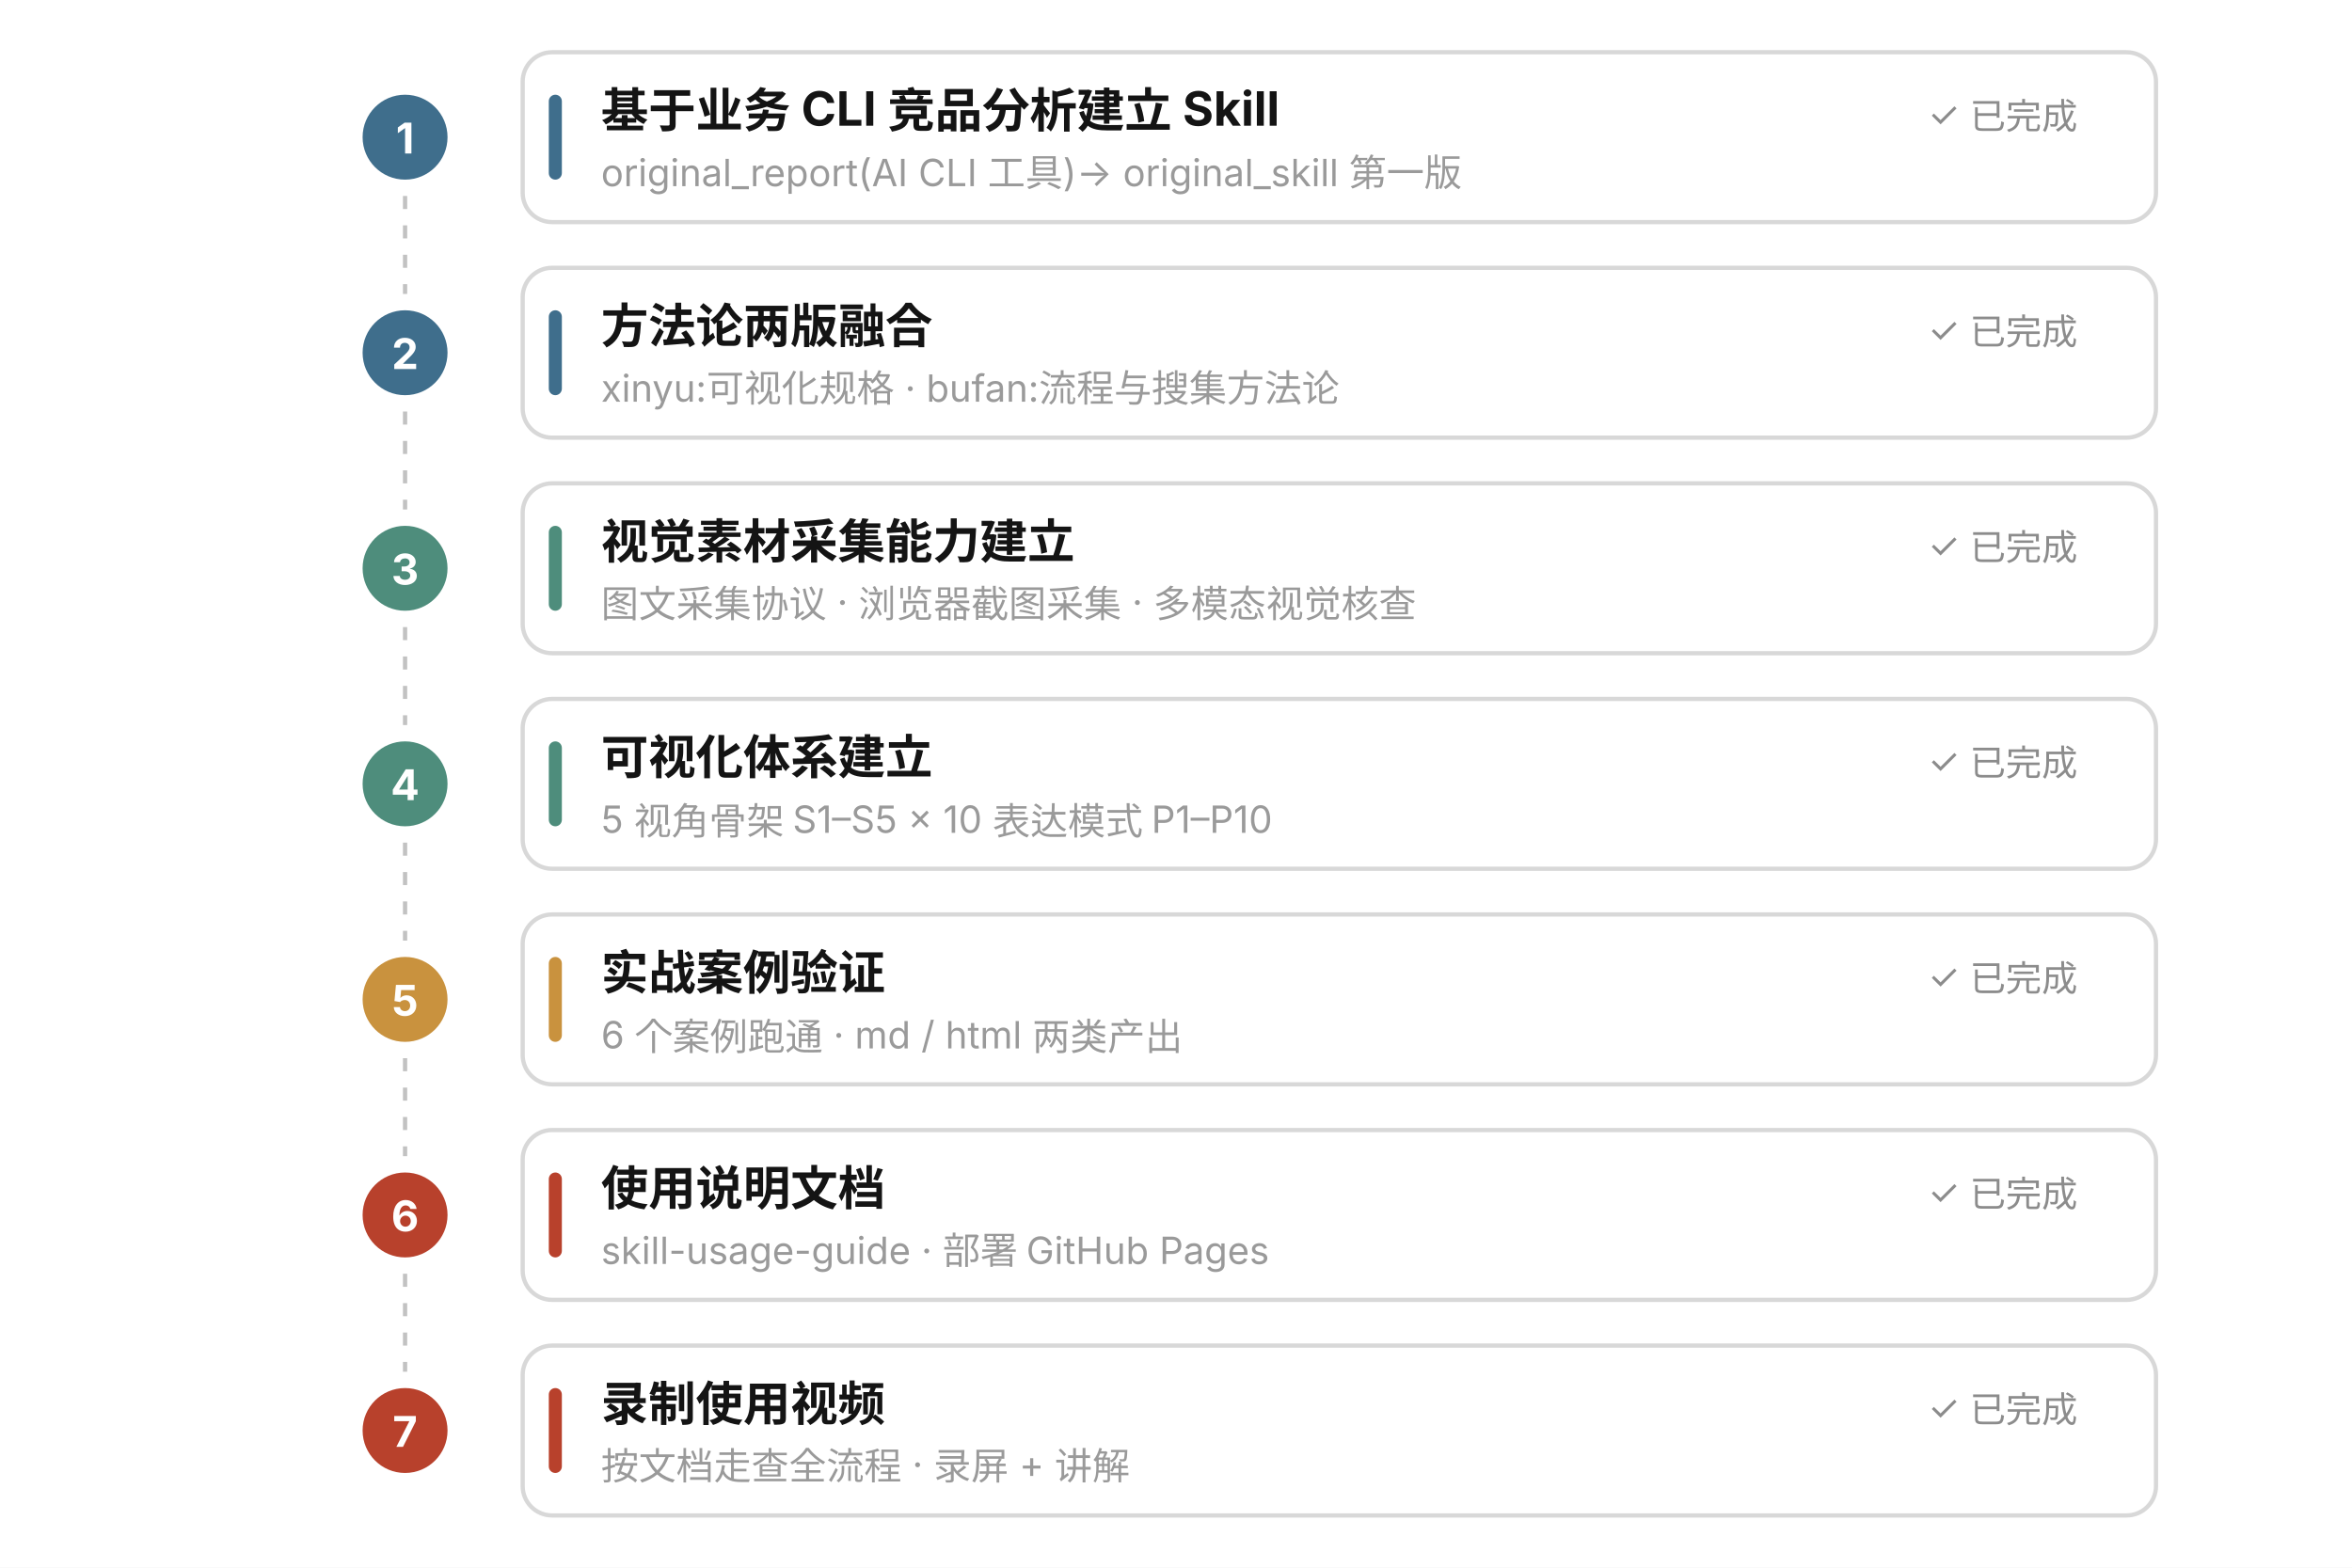
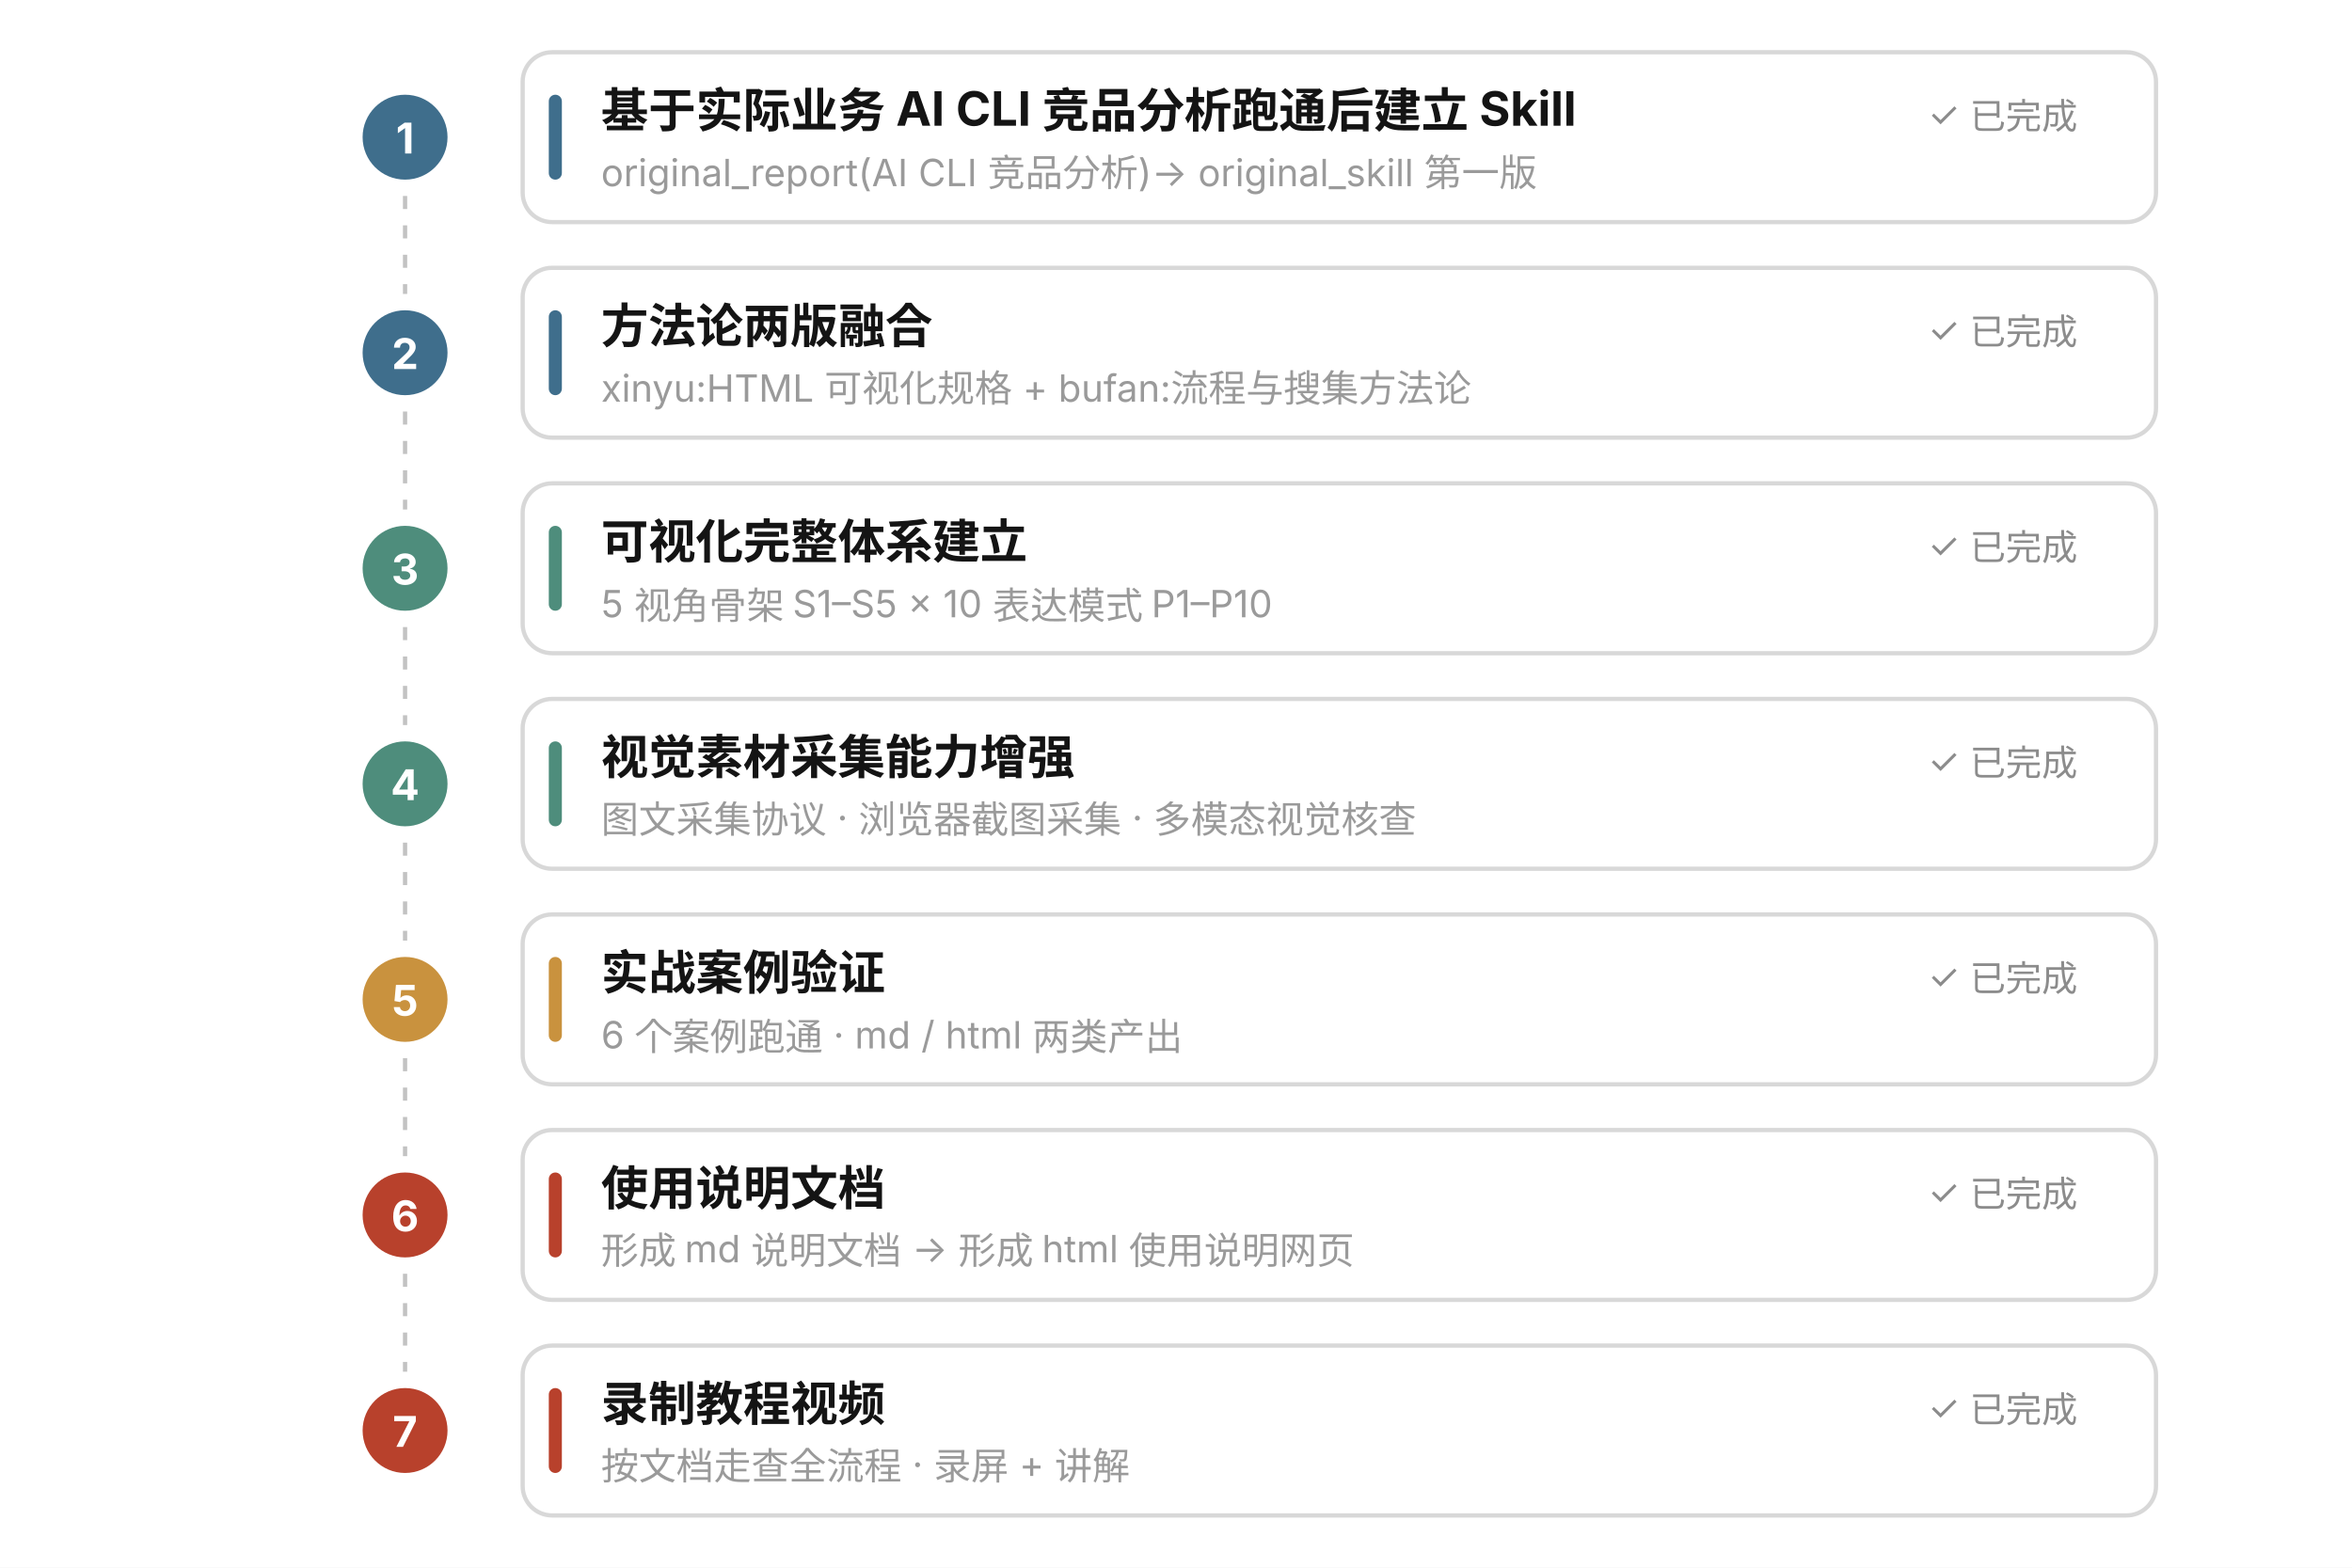
<svg xmlns="http://www.w3.org/2000/svg" width="720" height="480" viewBox="0 0 720 480" font-family="'Inter','Segoe UI','PingFang SC','Microsoft YaHei',sans-serif">
  <rect width="720" height="480" fill="#FFFFFF" />
  <g stroke="#C2C2C2" stroke-width="1.3" stroke-dasharray="4 5">
    <line x1="124" y1="60" x2="124" y2="90" />
    <line x1="124" y1="126" x2="124" y2="156" />
    <line x1="124" y1="192" x2="124" y2="222" />
    <line x1="124" y1="258" x2="124" y2="288" />
    <line x1="124" y1="324" x2="124" y2="354" />
    <line x1="124" y1="390" x2="124" y2="420" />
  </g>
  <g>
    <circle cx="124" cy="42" r="13" fill="#3F6E8C" />
    <text x="124" y="47" fill="#FFFFFF" font-size="13" font-weight="700" text-anchor="middle">1</text>
    <rect x="160" y="16" width="500" height="52" rx="9" fill="#FFFFFF" stroke="#D8D8D8" stroke-width="1.3" />
    <rect x="168" y="29" width="4" height="26" rx="2" fill="#3F6E8C" />
-     <text x="184" y="39" fill="#141414" font-size="14.5" font-weight="700">基于业务 CLI 竞品分析建立 Skill</text>
-     <text x="184" y="57" fill="#9A9A9A" font-size="11.5">original_report(AI CLI 工具)→ original_skill 第一版</text>
+     <text x="184" y="39" fill="#141414" font-size="14.5" font-weight="700">基于实际业务 AI CLI 竞品分析跑通后建立 Skill</text>
+     <text x="184" y="57" fill="#9A9A9A" font-size="11.5">original_report(AI CLI 竞品分析)→ original_skill 第一版</text>
    <text x="636" y="39" fill="#8C8C8C" font-size="11" text-anchor="end">✓ 已完成</text>
    <circle cx="124" cy="108" r="13" fill="#3F6E8C" />
    <text x="124" y="113" fill="#FFFFFF" font-size="13" font-weight="700" text-anchor="middle">2</text>
    <rect x="160" y="82" width="500" height="52" rx="9" fill="#FFFFFF" stroke="#D8D8D8" stroke-width="1.3" />
    <rect x="168" y="95" width="4" height="26" rx="2" fill="#3F6E8C" />
    <text x="184" y="105" fill="#141414" font-size="14.5" font-weight="700">方法论两版融合</text>
-     <text x="184" y="123" fill="#9A9A9A" font-size="11.5">xinyu:可视化规格 · bufan:流程与搜集方法论</text>
+     <text x="184" y="123" fill="#9A9A9A" font-size="11.5">xinyu:HTML 可视化规格 + bufan:流程与搜集方法论</text>
    <text x="636" y="105" fill="#8C8C8C" font-size="11" text-anchor="end">✓ 已完成</text>
    <circle cx="124" cy="174" r="13" fill="#4E8D7C" />
    <text x="124" y="179" fill="#FFFFFF" font-size="13" font-weight="700" text-anchor="middle">3</text>
    <rect x="160" y="148" width="500" height="52" rx="9" fill="#FFFFFF" stroke="#D8D8D8" stroke-width="1.3" />
    <rect x="168" y="161" width="4" height="26" rx="2" fill="#4E8D7C" />
-     <text x="184" y="171" fill="#141414" font-size="14.5" font-weight="700">视觉素材采集能力建立</text>
-     <text x="184" y="189" fill="#9A9A9A" font-size="11.5">图文采集协议 · 浏览器截图采集 · 多模态视觉核查</text>
+     <text x="184" y="171" fill="#141414" font-size="14.5" font-weight="700">可视化完整体系建立</text>
+     <text x="184" y="189" fill="#9A9A9A" font-size="11.5">5 视角骨架 S1–S5 × 10 表达模式 P1–P10</text>
    <text x="636" y="171" fill="#8C8C8C" font-size="11" text-anchor="end">✓ 已完成</text>
    <circle cx="124" cy="240" r="13" fill="#4E8D7C" />
    <text x="124" y="245" fill="#FFFFFF" font-size="13" font-weight="700" text-anchor="middle">4</text>
    <rect x="160" y="214" width="500" height="52" rx="9" fill="#FFFFFF" stroke="#D8D8D8" stroke-width="1.3" />
    <rect x="168" y="227" width="4" height="26" rx="2" fill="#4E8D7C" />
-     <text x="184" y="237" fill="#141414" font-size="14.5" font-weight="700">可视化体系建立</text>
-     <text x="184" y="255" fill="#9A9A9A" font-size="11.5">5 视角骨架 S1–S5 × 10 表达模式 P1–P10</text>
+     <text x="184" y="237" fill="#141414" font-size="14.5" font-weight="700">视觉素材采集能力增强</text>
+     <text x="184" y="255" fill="#9A9A9A" font-size="11.5">图文采集协议 · 浏览器截图采集 · 多模态视觉核查</text>
    <text x="636" y="237" fill="#8C8C8C" font-size="11" text-anchor="end">✓ 已完成</text>
    <circle cx="124" cy="306" r="13" fill="#C9923E" />
    <text x="124" y="311" fill="#FFFFFF" font-size="13" font-weight="700" text-anchor="middle">5</text>
    <rect x="160" y="280" width="500" height="52" rx="9" fill="#FFFFFF" stroke="#D8D8D8" stroke-width="1.3" />
    <rect x="168" y="293" width="4" height="26" rx="2" fill="#C9923E" />
    <text x="184" y="303" fill="#141414" font-size="14.5" font-weight="700">实战案例验证</text>
    <text x="184" y="321" fill="#9A9A9A" font-size="11.5">6 个案例跑通 · md / html 两类产出</text>
    <text x="636" y="303" fill="#8C8C8C" font-size="11" text-anchor="end">✓ 已完成</text>
    <circle cx="124" cy="372" r="13" fill="#B8412C" />
    <text x="124" y="377" fill="#FFFFFF" font-size="13" font-weight="700" text-anchor="middle">6</text>
    <rect x="160" y="346" width="500" height="52" rx="9" fill="#FFFFFF" stroke="#D8D8D8" stroke-width="1.3" />
    <rect x="168" y="359" width="4" height="26" rx="2" fill="#B8412C" />
    <text x="184" y="369" fill="#141414" font-size="14.5" font-weight="700">使用说明文档</text>
-     <text x="184" y="387" fill="#9A9A9A" font-size="11.5">skill-usage-guide · 部署 GitHub Pages</text>
+     <text x="184" y="387" fill="#9A9A9A" font-size="11.5">形成 md 说明文档 → 形成 html 使用说明网页</text>
    <text x="636" y="369" fill="#8C8C8C" font-size="11" text-anchor="end">✓ 已完成</text>
    <circle cx="124" cy="438" r="13" fill="#B8412C" />
    <text x="124" y="443" fill="#FFFFFF" font-size="13" font-weight="700" text-anchor="middle">7</text>
    <rect x="160" y="412" width="500" height="52" rx="9" fill="#FFFFFF" stroke="#D8D8D8" stroke-width="1.3" />
    <rect x="168" y="425" width="4" height="26" rx="2" fill="#B8412C" />
-     <text x="184" y="435" fill="#141414" font-size="14.5" font-weight="700">录制使用视频</text>
+     <text x="184" y="435" fill="#141414" font-size="14.5" font-weight="700">录制教程视频</text>
    <text x="184" y="453" fill="#9A9A9A" font-size="11.5">按文档走查全流程 · 录屏 + 讲解</text>
    <text x="636" y="435" fill="#8C8C8C" font-size="11" text-anchor="end">✓ 已完成</text>
  </g>
</svg>
